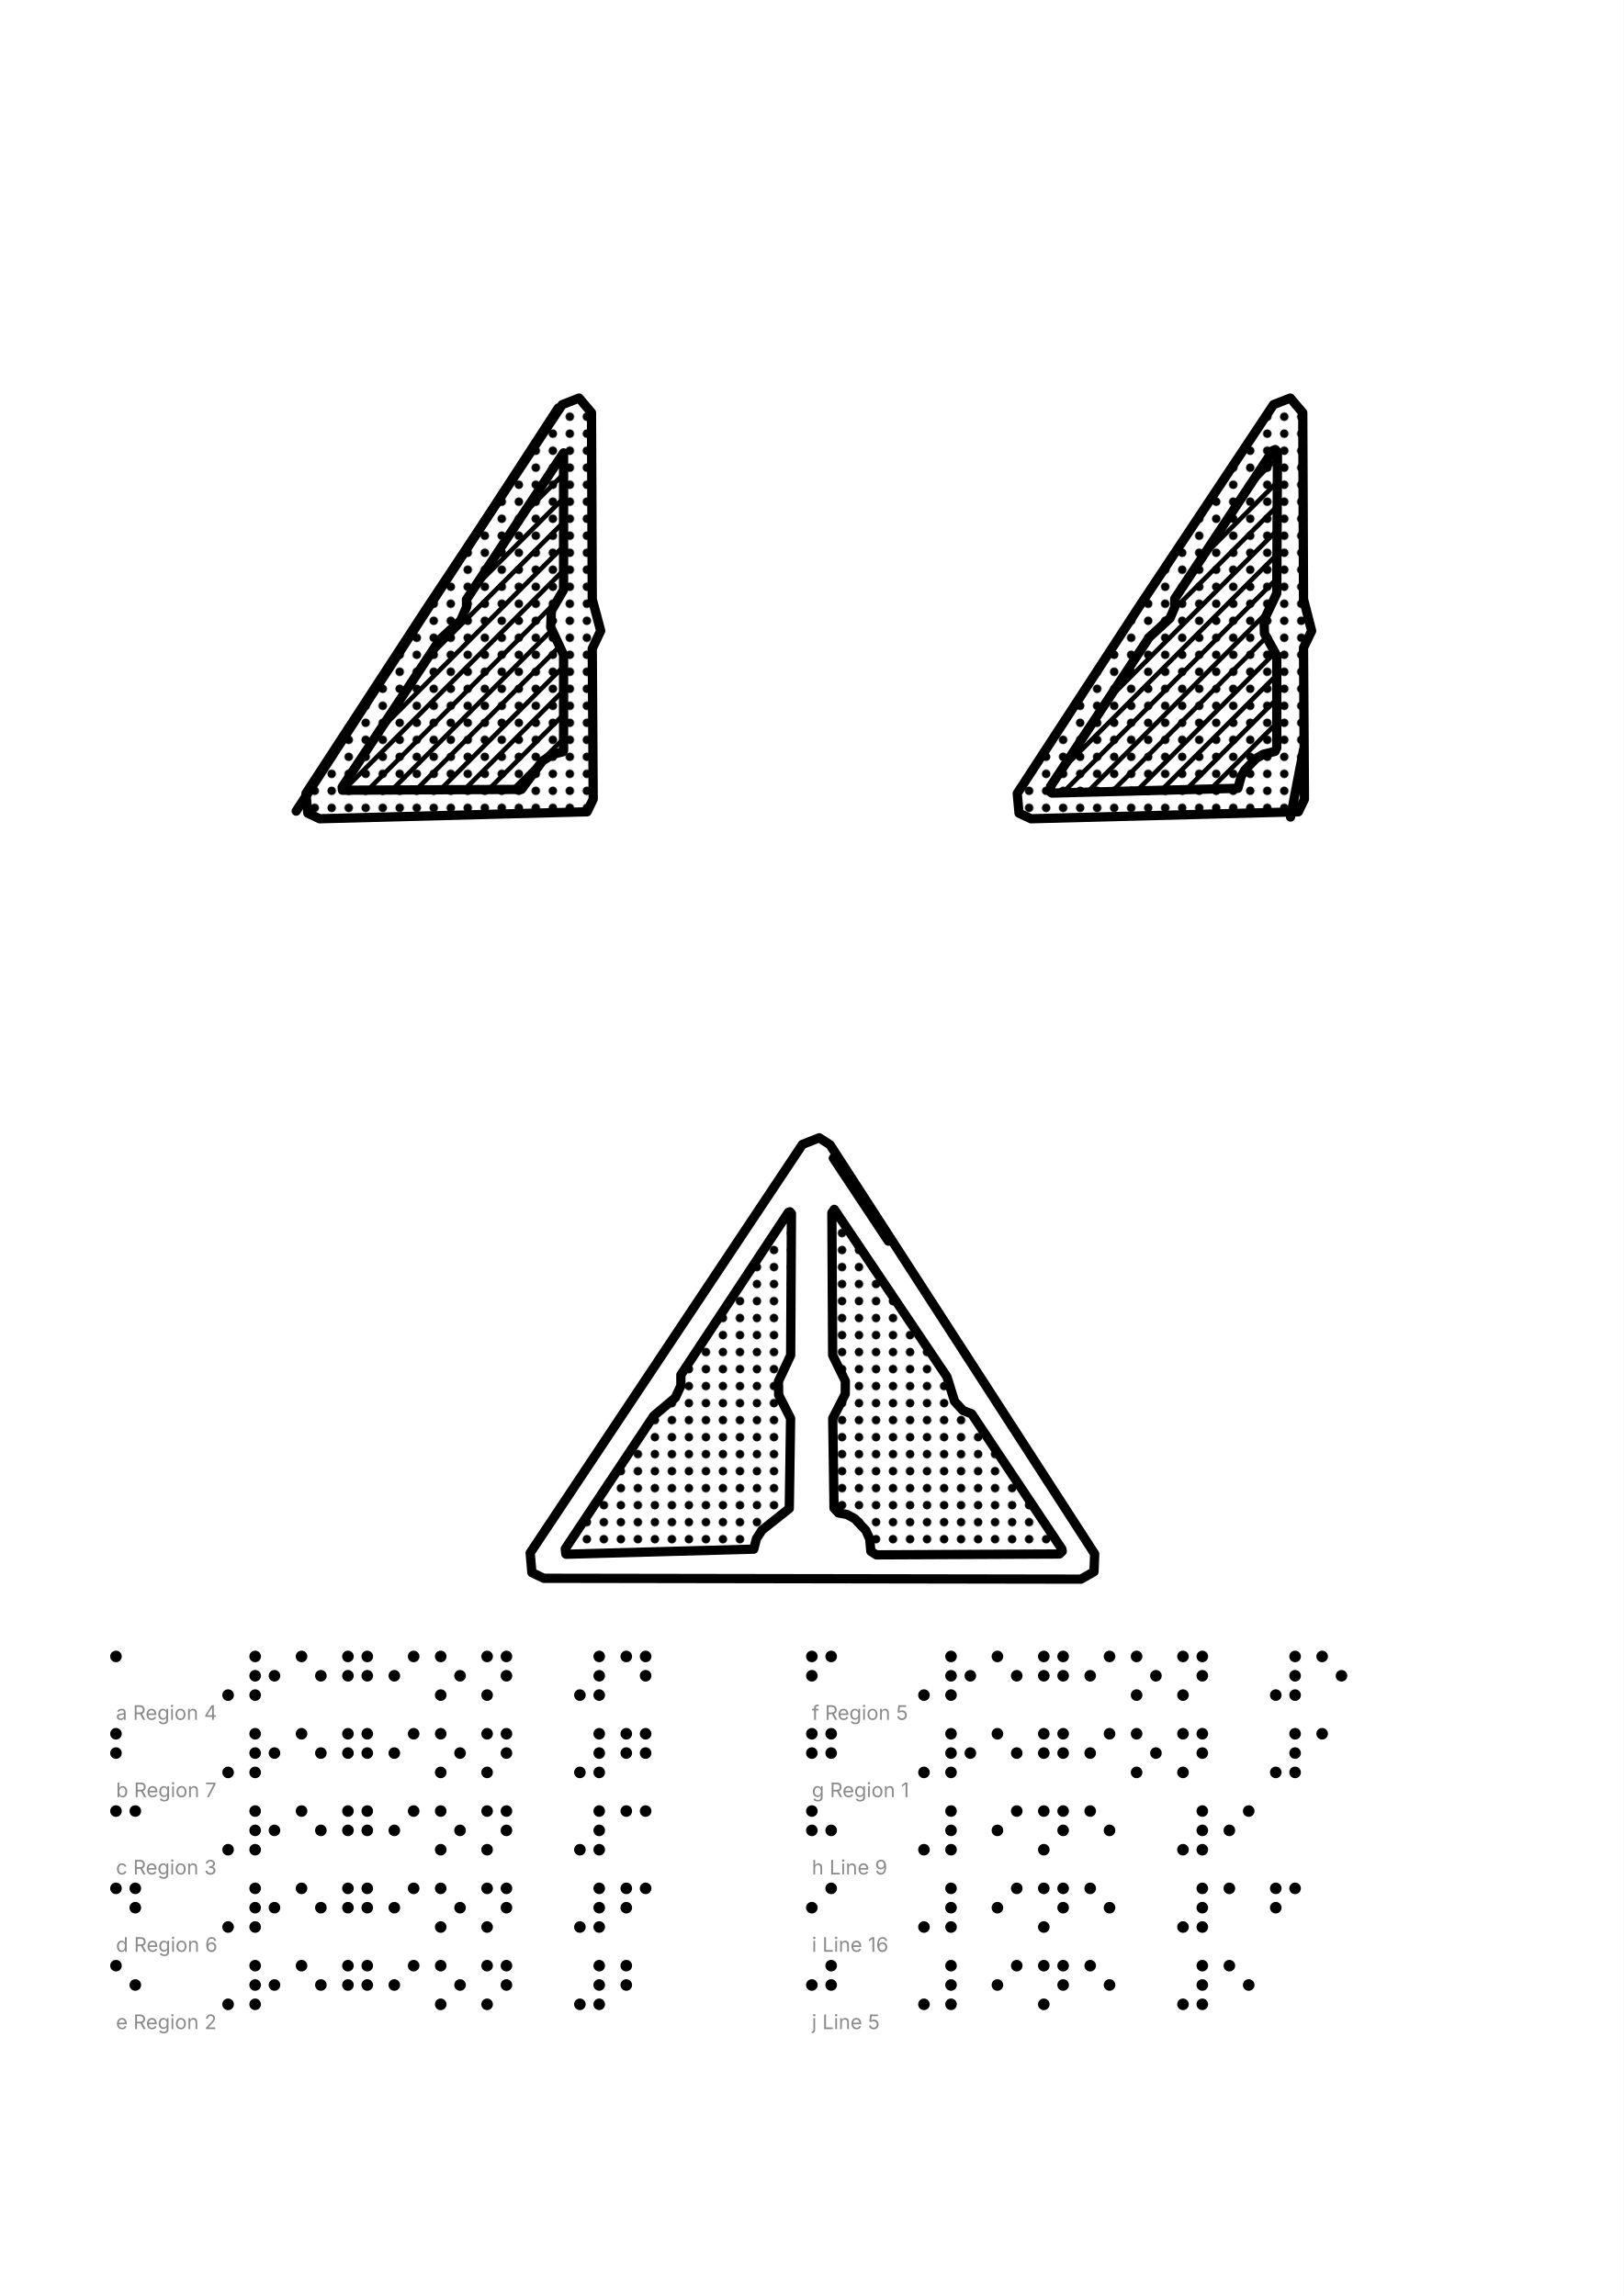
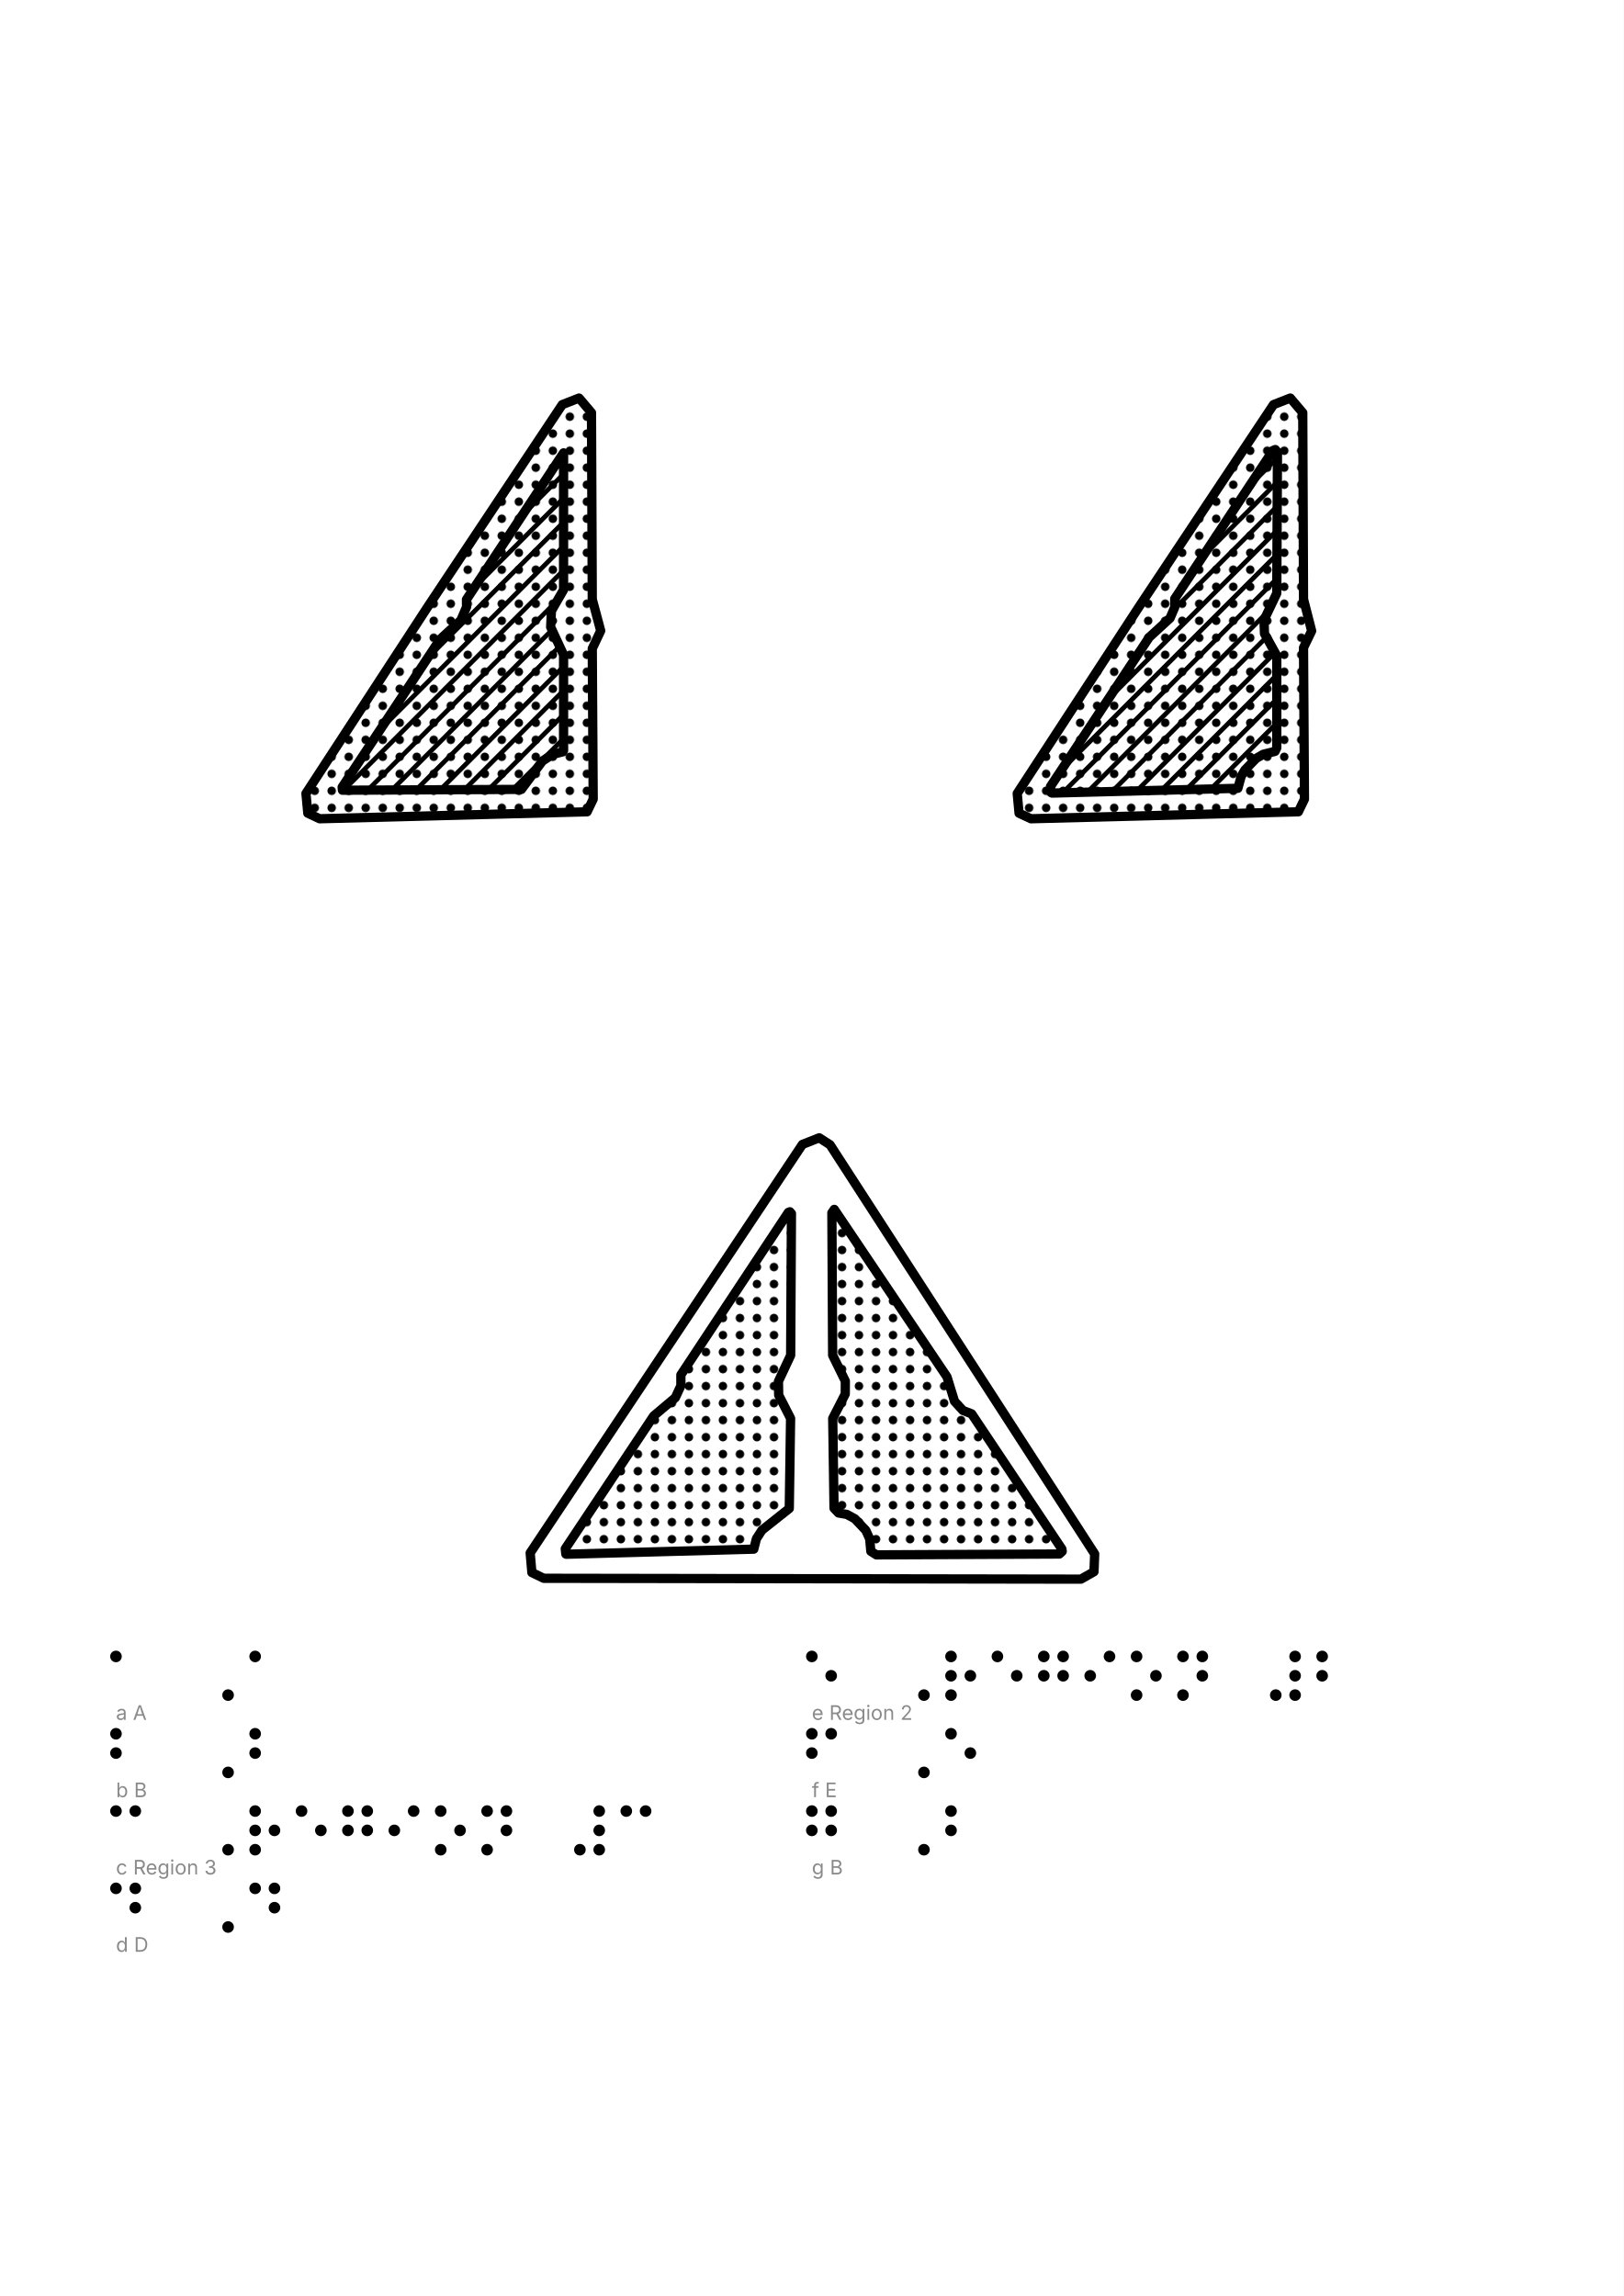
<svg xmlns="http://www.w3.org/2000/svg" width="210mm" height="297mm" viewBox="0 0 210 297" data-tdm="math-triangleproof-01" data-title="math-triangleproof-01">
  <defs>
    <pattern id="dots" width="2.2" height="2.2" patternUnits="userSpaceOnUse">
      <circle cx="1.1" cy="1.1" r="0.55" fill="#000" />
    </pattern>
    <pattern id="diagonal-lines" width="2.2" height="2.2" patternUnits="userSpaceOnUse" patternTransform="rotate(45)">
      <rect width="0.6" height="2.2" fill="#000" />
    </pattern>
    <pattern id="horizontal-lines" width="2.2" height="2.2" patternUnits="userSpaceOnUse">
      <rect width="2.2" height="0.6" fill="#000" />
    </pattern>
    <pattern id="grid" width="2.64" height="2.64" patternUnits="userSpaceOnUse">
      <rect width="2.64" height="0.5" fill="#000" />
      <rect width="0.5" height="2.64" fill="#000" />
    </pattern>
    <marker id="chevron" markerWidth="4" markerHeight="4" refX="3" refY="2" orient="auto" markerUnits="userSpaceOnUse">
      <path d="M0,0 L4,2 L0,4" fill="none" stroke="#000" stroke-width="1.2" stroke-linecap="round" />
    </marker>
  </defs>
  <rect width="210" height="297" fill="#fff" />
  <g id="regions">
-     <path id="r-05" data-name="Region 5" d="M105.95 147.18 L107.35 148.08 L141.58 201.01 L141.49 203.31 L139.80 204.27 L70.32 204.16 L68.79 203.42 L68.57 200.88 L103.78 148.04 Z" fill="none" stroke="#000" stroke-width="1.2" stroke-linejoin="round" />
-     <path id="r-07" data-name="Region 7" d="M74.89 51.49 L76.50 53.39 L76.60 77.52 L77.69 81.59 L76.60 83.90 L76.72 103.37 L75.93 105.01 L41.34 105.91 L39.81 105.19 L39.57 102.64 L55.30 78.53 L72.72 52.34 Z" fill="url(#dots)" stroke="#000" stroke-width="1.2" stroke-linejoin="round" />
-     <path id="r-06" data-name="Region 6" d="M166.88 51.49 L168.49 53.39 L168.59 77.51 L169.64 81.61 L168.59 83.78 L168.71 103.37 L167.92 105.01 L133.33 105.91 L131.80 105.19 L131.56 102.64 L147.31 78.50 L164.71 52.34 Z" fill="url(#dots)" stroke="#000" stroke-width="1.2" stroke-linejoin="round" />
-     <path id="r-04" data-name="Region 4" d="M72.89 76.29 L71.32 79.00 L71.22 81.11 L72.89 84.71 L72.89 97.08 L72.80 97.25 L71.42 97.60 L70.14 98.46 L67.44 102.11 L44.29 102.22 L44.25 101.83 L56.91 82.70 L59.60 80.24 L60.34 78.52 L60.33 77.55 L72.89 58.58 Z" fill="url(#diagonal-lines)" stroke="#000" stroke-width="1.2" stroke-linejoin="round" />
-     <path id="r-01" data-name="Region 1" d="M122.48 178.11 L123.45 181.26 L124.54 182.45 L125.67 182.89 L137.34 200.38 L137.38 200.68 L137.01 201.02 L113.35 201.13 L112.63 200.67 L112.48 199.06 L111.98 197.96 L110.56 196.46 L109.53 195.90 L108.45 195.71 L107.87 195.10 L107.70 183.48 L109.32 180.32 L109.33 178.65 L107.69 175.31 L107.59 156.89 L107.90 156.44 Z" fill="url(#dots)" stroke="#000" stroke-width="1.2" stroke-linejoin="round" />
+     <path id="r-05" data-name="B" d="M105.95 147.18 L107.35 148.08 L141.58 201.01 L141.49 203.31 L139.80 204.27 L70.32 204.16 L68.79 203.42 L68.57 200.88 L103.78 148.04 Z" fill="none" stroke="#000" stroke-width="1.2" stroke-linejoin="round" />
+     <path id="r-07" data-name="B" d="M74.89 51.49 L76.50 53.39 L76.60 77.52 L77.69 81.59 L76.60 83.90 L76.72 103.37 L75.93 105.01 L41.34 105.91 L39.81 105.19 L39.57 102.64 L55.30 78.53 L72.72 52.34 Z" fill="url(#dots)" stroke="#000" stroke-width="1.2" stroke-linejoin="round" />
+     <path id="r-06" data-name="D" d="M166.88 51.49 L168.49 53.39 L168.59 77.51 L169.64 81.61 L168.59 83.78 L168.71 103.37 L167.92 105.01 L133.33 105.91 L131.80 105.19 L131.56 102.64 L147.31 78.50 L164.71 52.34 Z" fill="url(#dots)" stroke="#000" stroke-width="1.2" stroke-linejoin="round" />
+     <path id="r-04" data-name="A" d="M72.89 76.29 L71.32 79.00 L71.22 81.11 L72.89 84.71 L72.89 97.08 L72.80 97.25 L71.42 97.60 L70.14 98.46 L67.44 102.11 L44.29 102.22 L44.25 101.83 L56.91 82.70 L59.60 80.24 L60.34 78.52 L60.33 77.55 L72.89 58.58 Z" fill="url(#diagonal-lines)" stroke="#000" stroke-width="1.2" stroke-linejoin="round" />
+     <path id="r-01" data-name="E" d="M122.48 178.11 L123.45 181.26 L124.54 182.45 L125.67 182.89 L137.34 200.38 L137.38 200.68 L137.01 201.02 L113.35 201.13 L112.63 200.67 L112.48 199.06 L111.98 197.96 L110.56 196.46 L109.53 195.90 L108.45 195.71 L107.87 195.10 L107.70 183.48 L109.32 180.32 L109.33 178.65 L107.69 175.31 L107.59 156.89 L107.90 156.44 Z" fill="url(#dots)" stroke="#000" stroke-width="1.2" stroke-linejoin="round" />
    <path id="r-02" data-name="Region 2" d="M102.36 156.98 L102.26 175.31 L100.68 178.68 L100.71 180.46 L102.25 183.47 L102.08 195.13 L98.54 197.94 L97.83 199.04 L97.49 200.39 L73.24 201.05 L73.18 201.02 L73.11 200.34 L84.54 183.16 L87.34 180.80 L88.06 179.25 L88.06 177.85 L101.96 156.83 L102.16 156.75 Z" fill="url(#dots)" stroke="#000" stroke-width="1.2" stroke-linejoin="round" />
    <path id="r-03" data-name="Region 3" d="M165.22 58.49 L165.13 76.74 L163.48 80.21 L163.54 81.96 L165.13 84.82 L165.13 96.74 L164.91 97.19 L163.38 97.57 L162.47 98.10 L161.01 99.60 L160.53 100.42 L160.10 101.97 L136.07 102.59 L135.93 102.52 L135.86 101.74 L148.63 82.44 L151.33 79.96 L151.94 78.53 L151.93 77.46 L164.63 58.28 L164.94 58.15 Z" fill="url(#diagonal-lines)" stroke="#000" stroke-width="1.2" stroke-linejoin="round" />
  </g>
  <g id="lines">
-     <path id="l-09" data-name="Line 9" d="M38.31 104.92 L72.20 52.78" fill="none" stroke="#000" stroke-width="1.2" stroke-linecap="round" stroke-linejoin="round" />
-     <path id="l-05" data-name="Line 5" d="M107.78 149.81 L114.90 160.55" fill="none" stroke="#000" stroke-width="1.2" stroke-linecap="round" stroke-linejoin="round" />
-     <path id="l-16" data-name="Line 16" d="M166.91 105.69 L168.59 97.02" fill="none" stroke="#000" stroke-width="1.2" stroke-linecap="round" stroke-linejoin="round" />
+ 
  </g>
-   <g id="key" data-top="214.3" data-rows="10">
+   <g id="key" data-top="214.3" data-rows="7">
    <g class="key-row" data-id="r-04">
      <circle cx="15.00" cy="214.27" r="0.75" fill="#000" />
      <circle cx="29.50" cy="219.27" r="0.75" fill="#000" />
      <circle cx="33.00" cy="214.27" r="0.75" fill="#000" />
-       <circle cx="33.00" cy="216.77" r="0.75" fill="#000" />
-       <circle cx="33.00" cy="219.27" r="0.75" fill="#000" />
-       <circle cx="35.50" cy="216.77" r="0.75" fill="#000" />
-       <circle cx="39.00" cy="214.27" r="0.75" fill="#000" />
-       <circle cx="41.50" cy="216.77" r="0.75" fill="#000" />
-       <circle cx="45.00" cy="214.27" r="0.75" fill="#000" />
-       <circle cx="45.00" cy="216.77" r="0.75" fill="#000" />
-       <circle cx="47.50" cy="214.27" r="0.75" fill="#000" />
-       <circle cx="47.50" cy="216.77" r="0.75" fill="#000" />
-       <circle cx="51.00" cy="216.77" r="0.75" fill="#000" />
-       <circle cx="53.50" cy="214.27" r="0.75" fill="#000" />
-       <circle cx="57.00" cy="214.27" r="0.75" fill="#000" />
-       <circle cx="57.00" cy="219.27" r="0.75" fill="#000" />
-       <circle cx="59.50" cy="216.77" r="0.75" fill="#000" />
-       <circle cx="63.00" cy="214.27" r="0.75" fill="#000" />
-       <circle cx="63.00" cy="219.27" r="0.75" fill="#000" />
-       <circle cx="65.50" cy="214.27" r="0.75" fill="#000" />
-       <circle cx="65.50" cy="216.77" r="0.75" fill="#000" />
-       <circle cx="75.00" cy="219.27" r="0.75" fill="#000" />
-       <circle cx="77.50" cy="214.27" r="0.75" fill="#000" />
-       <circle cx="77.50" cy="216.77" r="0.75" fill="#000" />
-       <circle cx="77.50" cy="219.27" r="0.75" fill="#000" />
-       <circle cx="81.00" cy="214.27" r="0.75" fill="#000" />
-       <circle cx="83.50" cy="214.27" r="0.75" fill="#000" />
-       <circle cx="83.50" cy="216.77" r="0.75" fill="#000" />
-       <text x="15.00" y="222.47" font-family="Inter, Arial, sans-serif" font-size="2.6" fill="#8a8a8a">a  Region 4</text>
+       <text x="15.00" y="222.47" font-family="Inter, Arial, sans-serif" font-size="2.6" fill="#8a8a8a">a  A</text>
    </g>
    <g class="key-row" data-id="r-07">
      <circle cx="15.00" cy="224.27" r="0.75" fill="#000" />
      <circle cx="15.00" cy="226.77" r="0.75" fill="#000" />
      <circle cx="29.50" cy="229.27" r="0.75" fill="#000" />
      <circle cx="33.00" cy="224.27" r="0.75" fill="#000" />
      <circle cx="33.00" cy="226.77" r="0.75" fill="#000" />
-       <circle cx="33.00" cy="229.27" r="0.75" fill="#000" />
-       <circle cx="35.50" cy="226.77" r="0.75" fill="#000" />
-       <circle cx="39.00" cy="224.27" r="0.75" fill="#000" />
-       <circle cx="41.50" cy="226.77" r="0.75" fill="#000" />
-       <circle cx="45.00" cy="224.27" r="0.75" fill="#000" />
-       <circle cx="45.00" cy="226.77" r="0.75" fill="#000" />
-       <circle cx="47.50" cy="224.27" r="0.75" fill="#000" />
-       <circle cx="47.50" cy="226.77" r="0.75" fill="#000" />
-       <circle cx="51.00" cy="226.77" r="0.75" fill="#000" />
-       <circle cx="53.50" cy="224.27" r="0.75" fill="#000" />
-       <circle cx="57.00" cy="224.27" r="0.75" fill="#000" />
-       <circle cx="57.00" cy="229.27" r="0.75" fill="#000" />
-       <circle cx="59.50" cy="226.77" r="0.75" fill="#000" />
-       <circle cx="63.00" cy="224.27" r="0.75" fill="#000" />
-       <circle cx="63.00" cy="229.27" r="0.75" fill="#000" />
-       <circle cx="65.50" cy="224.27" r="0.75" fill="#000" />
-       <circle cx="65.50" cy="226.77" r="0.75" fill="#000" />
-       <circle cx="75.00" cy="229.27" r="0.75" fill="#000" />
-       <circle cx="77.50" cy="224.27" r="0.75" fill="#000" />
-       <circle cx="77.50" cy="226.77" r="0.75" fill="#000" />
-       <circle cx="77.50" cy="229.27" r="0.75" fill="#000" />
-       <circle cx="81.00" cy="224.27" r="0.75" fill="#000" />
-       <circle cx="81.00" cy="226.77" r="0.75" fill="#000" />
-       <circle cx="83.50" cy="224.27" r="0.75" fill="#000" />
-       <circle cx="83.50" cy="226.77" r="0.75" fill="#000" />
-       <text x="15.00" y="232.47" font-family="Inter, Arial, sans-serif" font-size="2.6" fill="#8a8a8a">b  Region 7</text>
+       <text x="15.00" y="232.47" font-family="Inter, Arial, sans-serif" font-size="2.6" fill="#8a8a8a">b  B</text>
    </g>
    <g class="key-row" data-id="r-03">
      <circle cx="15.00" cy="234.27" r="0.75" fill="#000" />
      <circle cx="17.50" cy="234.27" r="0.75" fill="#000" />
      <circle cx="29.50" cy="239.27" r="0.75" fill="#000" />
      <circle cx="33.00" cy="234.27" r="0.75" fill="#000" />
      <circle cx="33.00" cy="236.77" r="0.75" fill="#000" />
      <circle cx="33.00" cy="239.27" r="0.75" fill="#000" />
      <circle cx="35.50" cy="236.77" r="0.75" fill="#000" />
      <circle cx="39.00" cy="234.27" r="0.75" fill="#000" />
      <circle cx="41.50" cy="236.77" r="0.75" fill="#000" />
      <circle cx="45.00" cy="234.27" r="0.75" fill="#000" />
      <circle cx="45.00" cy="236.77" r="0.75" fill="#000" />
      <circle cx="47.50" cy="234.27" r="0.75" fill="#000" />
      <circle cx="47.50" cy="236.77" r="0.75" fill="#000" />
      <circle cx="51.00" cy="236.77" r="0.75" fill="#000" />
      <circle cx="53.50" cy="234.27" r="0.75" fill="#000" />
      <circle cx="57.00" cy="234.27" r="0.75" fill="#000" />
      <circle cx="57.00" cy="239.27" r="0.75" fill="#000" />
      <circle cx="59.50" cy="236.77" r="0.75" fill="#000" />
      <circle cx="63.00" cy="234.27" r="0.75" fill="#000" />
      <circle cx="63.00" cy="239.27" r="0.75" fill="#000" />
      <circle cx="65.50" cy="234.27" r="0.75" fill="#000" />
      <circle cx="65.50" cy="236.77" r="0.75" fill="#000" />
      <circle cx="75.00" cy="239.27" r="0.75" fill="#000" />
      <circle cx="77.50" cy="234.27" r="0.75" fill="#000" />
      <circle cx="77.50" cy="236.77" r="0.75" fill="#000" />
      <circle cx="77.50" cy="239.27" r="0.75" fill="#000" />
      <circle cx="81.00" cy="234.27" r="0.75" fill="#000" />
      <circle cx="83.50" cy="234.27" r="0.75" fill="#000" />
      <text x="15.00" y="242.47" font-family="Inter, Arial, sans-serif" font-size="2.6" fill="#8a8a8a">c  Region 3</text>
    </g>
    <g class="key-row" data-id="r-06">
      <circle cx="15.00" cy="244.27" r="0.75" fill="#000" />
      <circle cx="17.50" cy="244.27" r="0.75" fill="#000" />
      <circle cx="17.50" cy="246.77" r="0.75" fill="#000" />
      <circle cx="29.50" cy="249.27" r="0.75" fill="#000" />
      <circle cx="33.00" cy="244.27" r="0.75" fill="#000" />
-       <circle cx="33.00" cy="246.77" r="0.75" fill="#000" />
-       <circle cx="33.00" cy="249.27" r="0.75" fill="#000" />
+       <circle cx="35.50" cy="244.27" r="0.75" fill="#000" />
      <circle cx="35.50" cy="246.77" r="0.75" fill="#000" />
-       <circle cx="39.00" cy="244.27" r="0.75" fill="#000" />
-       <circle cx="41.50" cy="246.77" r="0.75" fill="#000" />
-       <circle cx="45.00" cy="244.27" r="0.75" fill="#000" />
-       <circle cx="45.00" cy="246.77" r="0.75" fill="#000" />
-       <circle cx="47.50" cy="244.27" r="0.75" fill="#000" />
-       <circle cx="47.50" cy="246.77" r="0.75" fill="#000" />
-       <circle cx="51.00" cy="246.77" r="0.75" fill="#000" />
-       <circle cx="53.50" cy="244.27" r="0.75" fill="#000" />
-       <circle cx="57.00" cy="244.27" r="0.75" fill="#000" />
-       <circle cx="57.00" cy="249.27" r="0.75" fill="#000" />
-       <circle cx="59.50" cy="246.77" r="0.75" fill="#000" />
-       <circle cx="63.00" cy="244.27" r="0.75" fill="#000" />
-       <circle cx="63.00" cy="249.27" r="0.75" fill="#000" />
-       <circle cx="65.50" cy="244.27" r="0.75" fill="#000" />
-       <circle cx="65.50" cy="246.77" r="0.75" fill="#000" />
-       <circle cx="75.00" cy="249.27" r="0.75" fill="#000" />
-       <circle cx="77.50" cy="244.27" r="0.75" fill="#000" />
-       <circle cx="77.50" cy="246.77" r="0.75" fill="#000" />
-       <circle cx="77.50" cy="249.27" r="0.75" fill="#000" />
-       <circle cx="81.00" cy="244.27" r="0.75" fill="#000" />
-       <circle cx="81.00" cy="246.77" r="0.75" fill="#000" />
-       <circle cx="83.50" cy="244.27" r="0.75" fill="#000" />
-       <text x="15.00" y="252.47" font-family="Inter, Arial, sans-serif" font-size="2.6" fill="#8a8a8a">d  Region 6</text>
+       <text x="15.00" y="252.47" font-family="Inter, Arial, sans-serif" font-size="2.6" fill="#8a8a8a">d  D</text>
    </g>
    <g class="key-row" data-id="r-02">
-       <circle cx="15.00" cy="254.27" r="0.75" fill="#000" />
-       <circle cx="17.50" cy="256.77" r="0.75" fill="#000" />
-       <circle cx="29.50" cy="259.27" r="0.75" fill="#000" />
-       <circle cx="33.00" cy="254.27" r="0.75" fill="#000" />
-       <circle cx="33.00" cy="256.77" r="0.75" fill="#000" />
-       <circle cx="33.00" cy="259.27" r="0.75" fill="#000" />
-       <circle cx="35.50" cy="256.77" r="0.75" fill="#000" />
-       <circle cx="39.00" cy="254.27" r="0.75" fill="#000" />
-       <circle cx="41.50" cy="256.77" r="0.75" fill="#000" />
-       <circle cx="45.00" cy="254.27" r="0.75" fill="#000" />
-       <circle cx="45.00" cy="256.77" r="0.75" fill="#000" />
-       <circle cx="47.50" cy="254.27" r="0.75" fill="#000" />
-       <circle cx="47.50" cy="256.77" r="0.75" fill="#000" />
-       <circle cx="51.00" cy="256.77" r="0.75" fill="#000" />
-       <circle cx="53.50" cy="254.27" r="0.75" fill="#000" />
-       <circle cx="57.00" cy="254.27" r="0.75" fill="#000" />
-       <circle cx="57.00" cy="259.27" r="0.75" fill="#000" />
-       <circle cx="59.50" cy="256.77" r="0.75" fill="#000" />
-       <circle cx="63.00" cy="254.27" r="0.75" fill="#000" />
-       <circle cx="63.00" cy="259.27" r="0.75" fill="#000" />
-       <circle cx="65.50" cy="254.27" r="0.75" fill="#000" />
-       <circle cx="65.50" cy="256.77" r="0.75" fill="#000" />
-       <circle cx="75.00" cy="259.27" r="0.75" fill="#000" />
-       <circle cx="77.50" cy="254.27" r="0.75" fill="#000" />
-       <circle cx="77.50" cy="256.77" r="0.75" fill="#000" />
-       <circle cx="77.50" cy="259.27" r="0.75" fill="#000" />
-       <circle cx="81.00" cy="254.27" r="0.75" fill="#000" />
-       <circle cx="81.00" cy="256.77" r="0.75" fill="#000" />
-       <text x="15.00" y="262.47" font-family="Inter, Arial, sans-serif" font-size="2.6" fill="#8a8a8a">e  Region 2</text>
-     </g>
-     <g class="key-row" data-id="r-05">
      <circle cx="105.00" cy="214.27" r="0.75" fill="#000" />
-       <circle cx="105.00" cy="216.77" r="0.75" fill="#000" />
-       <circle cx="107.50" cy="214.27" r="0.75" fill="#000" />
+       <circle cx="107.50" cy="216.77" r="0.75" fill="#000" />
      <circle cx="119.50" cy="219.27" r="0.75" fill="#000" />
      <circle cx="123.00" cy="214.27" r="0.75" fill="#000" />
      <circle cx="123.00" cy="216.77" r="0.75" fill="#000" />
      <circle cx="123.00" cy="219.27" r="0.75" fill="#000" />
      <circle cx="125.50" cy="216.77" r="0.75" fill="#000" />
      <circle cx="129.00" cy="214.27" r="0.75" fill="#000" />
      <circle cx="131.50" cy="216.77" r="0.75" fill="#000" />
      <circle cx="135.00" cy="214.27" r="0.75" fill="#000" />
      <circle cx="135.00" cy="216.77" r="0.75" fill="#000" />
      <circle cx="137.50" cy="214.27" r="0.75" fill="#000" />
      <circle cx="137.50" cy="216.77" r="0.75" fill="#000" />
      <circle cx="141.00" cy="216.77" r="0.75" fill="#000" />
      <circle cx="143.50" cy="214.27" r="0.75" fill="#000" />
      <circle cx="147.00" cy="214.27" r="0.75" fill="#000" />
      <circle cx="147.00" cy="219.27" r="0.75" fill="#000" />
      <circle cx="149.50" cy="216.77" r="0.75" fill="#000" />
      <circle cx="153.00" cy="214.27" r="0.75" fill="#000" />
      <circle cx="153.00" cy="219.27" r="0.75" fill="#000" />
      <circle cx="155.50" cy="214.27" r="0.75" fill="#000" />
      <circle cx="155.50" cy="216.77" r="0.75" fill="#000" />
      <circle cx="165.00" cy="219.27" r="0.75" fill="#000" />
      <circle cx="167.50" cy="214.27" r="0.75" fill="#000" />
      <circle cx="167.50" cy="216.77" r="0.75" fill="#000" />
      <circle cx="167.50" cy="219.27" r="0.75" fill="#000" />
      <circle cx="171.00" cy="214.27" r="0.75" fill="#000" />
-       <circle cx="173.50" cy="216.77" r="0.75" fill="#000" />
-       <text x="105.00" y="222.47" font-family="Inter, Arial, sans-serif" font-size="2.6" fill="#8a8a8a">f  Region 5</text>
+       <circle cx="171.00" cy="216.77" r="0.75" fill="#000" />
+       <text x="105.00" y="222.47" font-family="Inter, Arial, sans-serif" font-size="2.6" fill="#8a8a8a">e  Region 2</text>
    </g>
    <g class="key-row" data-id="r-01">
      <circle cx="105.00" cy="224.27" r="0.75" fill="#000" />
      <circle cx="105.00" cy="226.77" r="0.75" fill="#000" />
      <circle cx="107.50" cy="224.27" r="0.75" fill="#000" />
-       <circle cx="107.50" cy="226.77" r="0.75" fill="#000" />
      <circle cx="119.50" cy="229.27" r="0.75" fill="#000" />
      <circle cx="123.00" cy="224.27" r="0.75" fill="#000" />
-       <circle cx="123.00" cy="226.77" r="0.75" fill="#000" />
-       <circle cx="123.00" cy="229.27" r="0.75" fill="#000" />
      <circle cx="125.50" cy="226.77" r="0.75" fill="#000" />
-       <circle cx="129.00" cy="224.27" r="0.75" fill="#000" />
-       <circle cx="131.50" cy="226.77" r="0.75" fill="#000" />
-       <circle cx="135.00" cy="224.27" r="0.75" fill="#000" />
-       <circle cx="135.00" cy="226.77" r="0.75" fill="#000" />
-       <circle cx="137.50" cy="224.27" r="0.75" fill="#000" />
-       <circle cx="137.50" cy="226.77" r="0.75" fill="#000" />
-       <circle cx="141.00" cy="226.77" r="0.75" fill="#000" />
-       <circle cx="143.50" cy="224.27" r="0.75" fill="#000" />
-       <circle cx="147.00" cy="224.27" r="0.75" fill="#000" />
-       <circle cx="147.00" cy="229.27" r="0.75" fill="#000" />
-       <circle cx="149.50" cy="226.77" r="0.75" fill="#000" />
-       <circle cx="153.00" cy="224.27" r="0.75" fill="#000" />
-       <circle cx="153.00" cy="229.27" r="0.75" fill="#000" />
-       <circle cx="155.50" cy="224.27" r="0.75" fill="#000" />
-       <circle cx="155.50" cy="226.77" r="0.75" fill="#000" />
-       <circle cx="165.00" cy="229.27" r="0.75" fill="#000" />
-       <circle cx="167.50" cy="224.27" r="0.75" fill="#000" />
-       <circle cx="167.50" cy="226.77" r="0.75" fill="#000" />
-       <circle cx="167.50" cy="229.27" r="0.75" fill="#000" />
-       <circle cx="171.00" cy="224.27" r="0.75" fill="#000" />
-       <text x="105.00" y="232.47" font-family="Inter, Arial, sans-serif" font-size="2.6" fill="#8a8a8a">g  Region 1</text>
+       <text x="105.00" y="232.47" font-family="Inter, Arial, sans-serif" font-size="2.6" fill="#8a8a8a">f  E</text>
    </g>
-     <g class="key-row" data-id="l-09">
+     <g class="key-row" data-id="r-05">
      <circle cx="105.00" cy="234.27" r="0.75" fill="#000" />
      <circle cx="105.00" cy="236.77" r="0.75" fill="#000" />
+       <circle cx="107.50" cy="234.27" r="0.75" fill="#000" />
      <circle cx="107.50" cy="236.77" r="0.75" fill="#000" />
      <circle cx="119.50" cy="239.27" r="0.75" fill="#000" />
      <circle cx="123.00" cy="234.27" r="0.75" fill="#000" />
      <circle cx="123.00" cy="236.77" r="0.75" fill="#000" />
-       <circle cx="123.00" cy="239.27" r="0.75" fill="#000" />
-       <circle cx="129.00" cy="236.77" r="0.75" fill="#000" />
-       <circle cx="131.50" cy="234.27" r="0.75" fill="#000" />
-       <circle cx="135.00" cy="234.27" r="0.75" fill="#000" />
-       <circle cx="135.00" cy="239.27" r="0.75" fill="#000" />
-       <circle cx="137.50" cy="234.27" r="0.75" fill="#000" />
-       <circle cx="137.50" cy="236.77" r="0.75" fill="#000" />
-       <circle cx="141.00" cy="234.27" r="0.75" fill="#000" />
-       <circle cx="143.50" cy="236.77" r="0.75" fill="#000" />
-       <circle cx="153.00" cy="239.27" r="0.75" fill="#000" />
-       <circle cx="155.50" cy="234.27" r="0.75" fill="#000" />
-       <circle cx="155.50" cy="236.77" r="0.75" fill="#000" />
-       <circle cx="155.50" cy="239.27" r="0.75" fill="#000" />
-       <circle cx="159.00" cy="236.77" r="0.75" fill="#000" />
-       <circle cx="161.50" cy="234.27" r="0.75" fill="#000" />
-       <text x="105.00" y="242.47" font-family="Inter, Arial, sans-serif" font-size="2.6" fill="#8a8a8a">h  Line 9</text>
-     </g>
-     <g class="key-row" data-id="l-16">
-       <circle cx="105.00" cy="246.77" r="0.75" fill="#000" />
-       <circle cx="107.50" cy="244.27" r="0.75" fill="#000" />
-       <circle cx="119.50" cy="249.27" r="0.75" fill="#000" />
-       <circle cx="123.00" cy="244.27" r="0.75" fill="#000" />
-       <circle cx="123.00" cy="246.77" r="0.75" fill="#000" />
-       <circle cx="123.00" cy="249.27" r="0.75" fill="#000" />
-       <circle cx="129.00" cy="246.77" r="0.75" fill="#000" />
-       <circle cx="131.50" cy="244.27" r="0.75" fill="#000" />
-       <circle cx="135.00" cy="244.27" r="0.75" fill="#000" />
-       <circle cx="135.00" cy="249.27" r="0.75" fill="#000" />
-       <circle cx="137.50" cy="244.27" r="0.75" fill="#000" />
-       <circle cx="137.50" cy="246.77" r="0.75" fill="#000" />
-       <circle cx="141.00" cy="244.27" r="0.75" fill="#000" />
-       <circle cx="143.50" cy="246.77" r="0.75" fill="#000" />
-       <circle cx="153.00" cy="249.27" r="0.75" fill="#000" />
-       <circle cx="155.50" cy="244.27" r="0.75" fill="#000" />
-       <circle cx="155.50" cy="246.77" r="0.75" fill="#000" />
-       <circle cx="155.50" cy="249.27" r="0.75" fill="#000" />
-       <circle cx="159.00" cy="244.27" r="0.75" fill="#000" />
-       <circle cx="165.00" cy="244.27" r="0.75" fill="#000" />
-       <circle cx="165.00" cy="246.77" r="0.75" fill="#000" />
-       <circle cx="167.50" cy="244.27" r="0.75" fill="#000" />
-       <text x="105.00" y="252.47" font-family="Inter, Arial, sans-serif" font-size="2.6" fill="#8a8a8a">i  Line 16</text>
-     </g>
-     <g class="key-row" data-id="l-05">
-       <circle cx="105.00" cy="256.77" r="0.75" fill="#000" />
-       <circle cx="107.50" cy="254.27" r="0.75" fill="#000" />
-       <circle cx="107.50" cy="256.77" r="0.75" fill="#000" />
-       <circle cx="119.50" cy="259.27" r="0.75" fill="#000" />
-       <circle cx="123.00" cy="254.27" r="0.75" fill="#000" />
-       <circle cx="123.00" cy="256.77" r="0.75" fill="#000" />
-       <circle cx="123.00" cy="259.27" r="0.75" fill="#000" />
-       <circle cx="129.00" cy="256.77" r="0.75" fill="#000" />
-       <circle cx="131.50" cy="254.27" r="0.75" fill="#000" />
-       <circle cx="135.00" cy="254.27" r="0.75" fill="#000" />
-       <circle cx="135.00" cy="259.27" r="0.75" fill="#000" />
-       <circle cx="137.50" cy="254.27" r="0.75" fill="#000" />
-       <circle cx="137.50" cy="256.77" r="0.75" fill="#000" />
-       <circle cx="141.00" cy="254.27" r="0.75" fill="#000" />
-       <circle cx="143.50" cy="256.77" r="0.75" fill="#000" />
-       <circle cx="153.00" cy="259.27" r="0.75" fill="#000" />
-       <circle cx="155.50" cy="254.27" r="0.75" fill="#000" />
-       <circle cx="155.50" cy="256.77" r="0.75" fill="#000" />
-       <circle cx="155.50" cy="259.27" r="0.75" fill="#000" />
-       <circle cx="159.00" cy="254.27" r="0.75" fill="#000" />
-       <circle cx="161.50" cy="256.77" r="0.75" fill="#000" />
-       <text x="105.00" y="262.47" font-family="Inter, Arial, sans-serif" font-size="2.6" fill="#8a8a8a">j  Line 5</text>
+       <text x="105.00" y="242.47" font-family="Inter, Arial, sans-serif" font-size="2.6" fill="#8a8a8a">g  B</text>
    </g>
  </g>
</svg>
